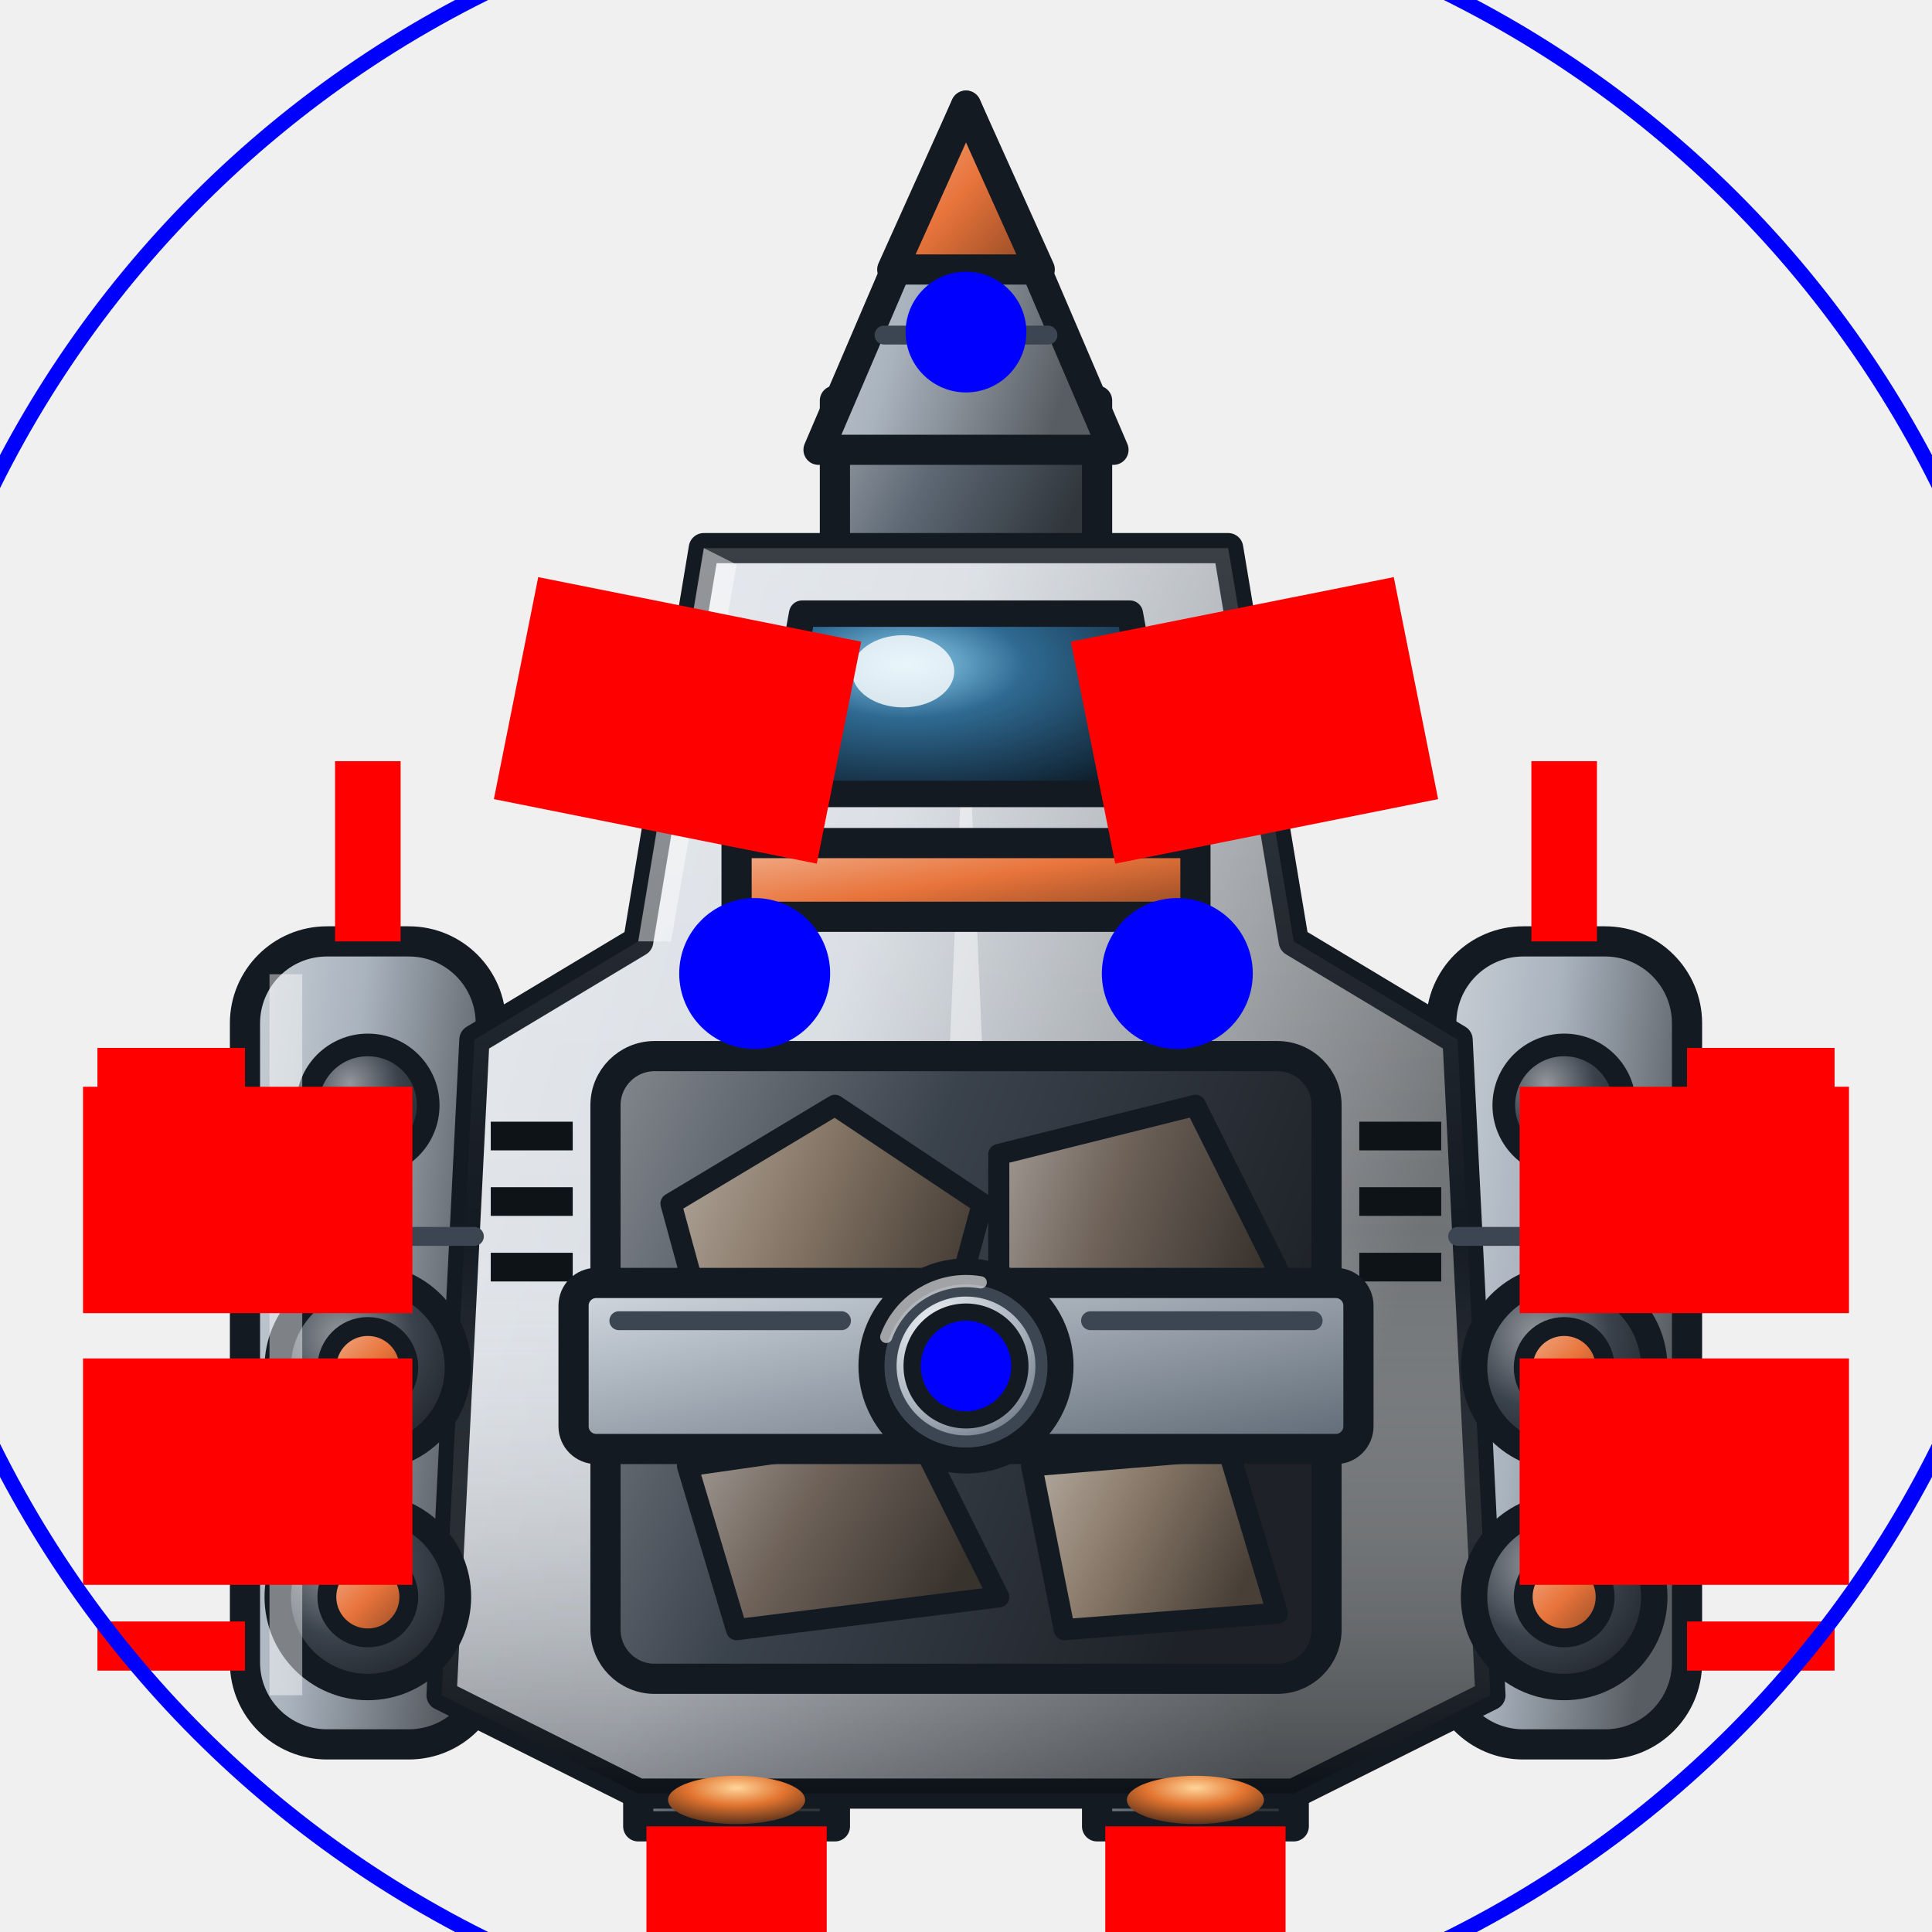
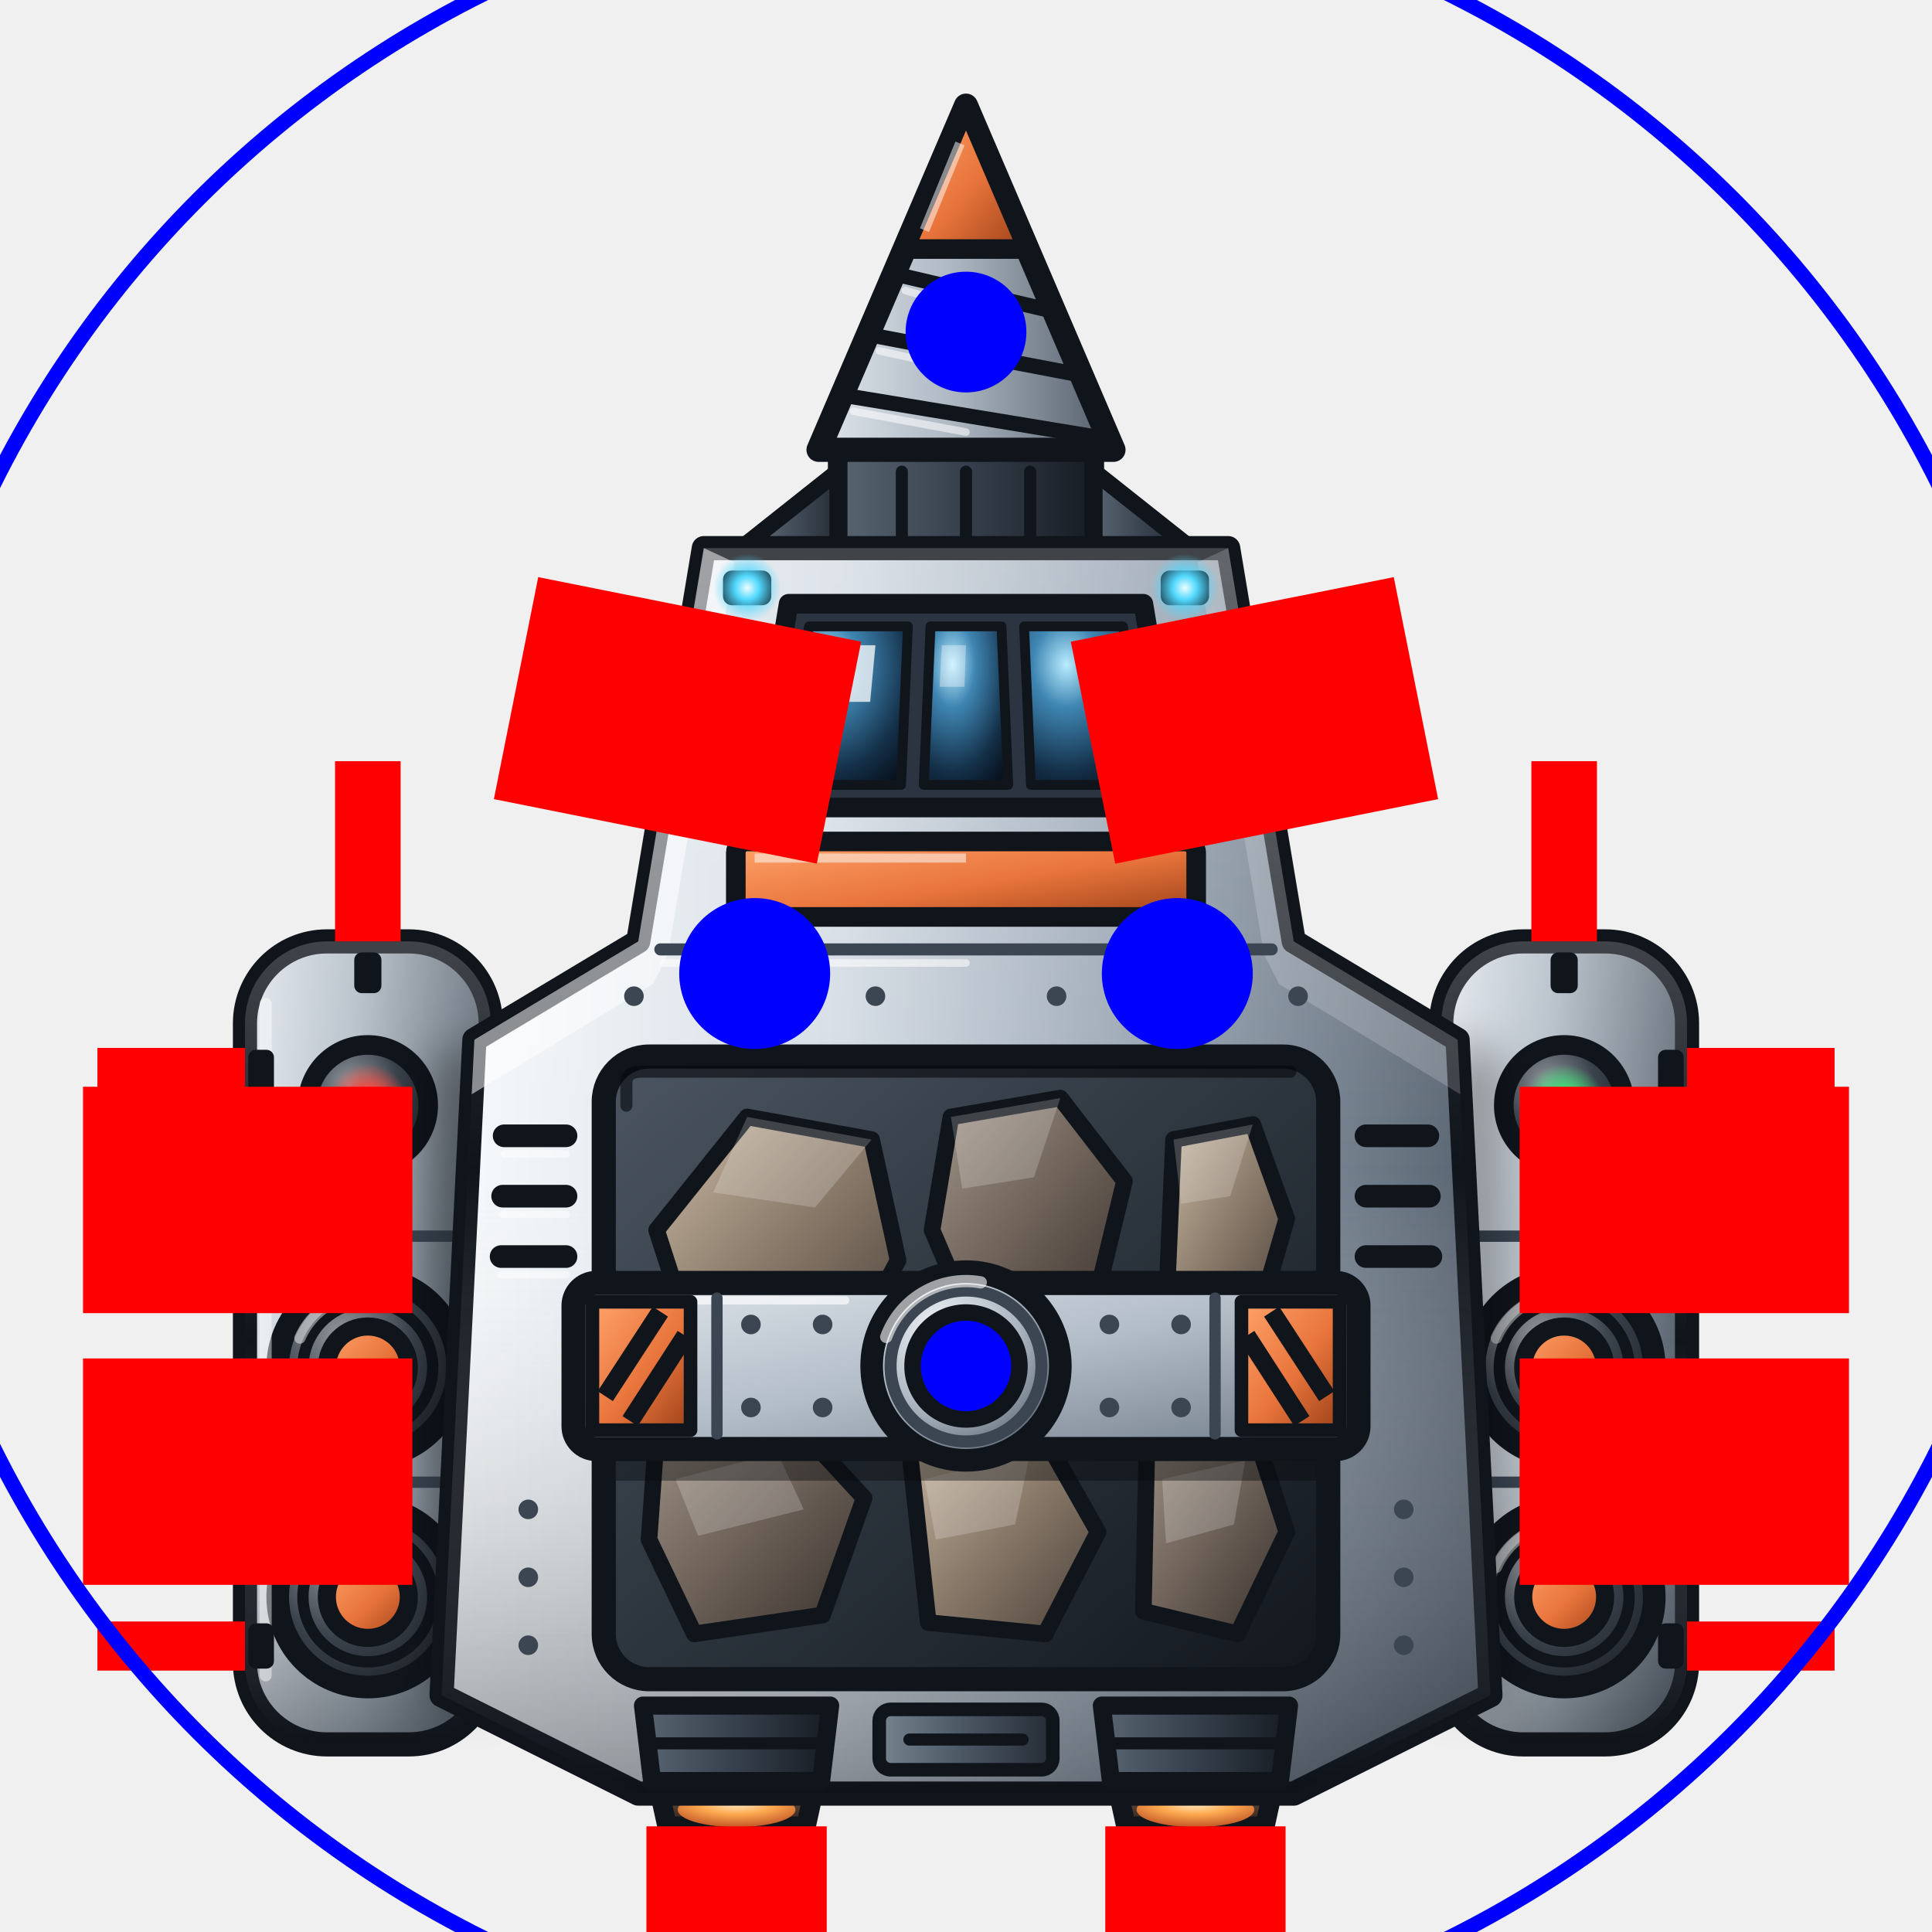
<svg xmlns="http://www.w3.org/2000/svg" viewBox="0 0 256 256">
  <defs>
-     <radialGradient id="glass" cx="0.35" cy="0.28" r="0.85">
-       <stop offset="0" stop-color="#8fd0f0" />
-       <stop offset="0.35" stop-color="#2f6a92" />
-       <stop offset="1" stop-color="#0b1824" />
-     </radialGradient>
-     <linearGradient id="shade" x1="0" y1="0" x2="0" y2="1">
-       <stop offset="0" stop-color="#ffffff" stop-opacity="0.16" />
-       <stop offset="0.55" stop-color="#ffffff" stop-opacity="0" />
-       <stop offset="1" stop-color="#05080c" stop-opacity="0.38" />
-     </linearGradient>
-     <radialGradient id="nozzle" cx="0.5" cy="0.25" r="0.9">
-       <stop offset="0" stop-color="#ffd59a" />
-       <stop offset="0.4" stop-color="#e2742f" />
+     <linearGradient id="fus" x1="0" y1="0" x2="1" y2="0">
+       <stop offset="0" stop-color="#f7fafc" />
+       <stop offset="0.38" stop-color="#d6dde5" />
+       <stop offset="0.68" stop-color="#97a3b1" />
+       <stop offset="1" stop-color="#56616e" />
+     </linearGradient>
+     <linearGradient id="shadeV" x1="0" y1="0" x2="0" y2="1">
+       <stop offset="0" stop-color="#ffffff" stop-opacity="0.2" />
+       <stop offset="0.5" stop-color="#ffffff" stop-opacity="0" />
+       <stop offset="1" stop-color="#0a0f16" stop-opacity="0.4" />
+     </linearGradient>
+     <linearGradient id="plate" x1="0" y1="0" x2="1" y2="1">
+       <stop offset="0" stop-color="#dfe5eb" />
+       <stop offset="0.5" stop-color="#b3bdc8" />
+       <stop offset="1" stop-color="#6f7b88" />
+     </linearGradient>
+     <linearGradient id="deck" x1="0" y1="0" x2="1" y2="0">
+       <stop offset="0" stop-color="#dfe5eb" />
+       <stop offset="0.45" stop-color="#aeb8c3" />
+       <stop offset="1" stop-color="#535e6a" />
+     </linearGradient>
+     <linearGradient id="dark" x1="0" y1="0" x2="1" y2="0">
+       <stop offset="0" stop-color="#77838f" />
+       <stop offset="0.5" stop-color="#4a5562" />
+       <stop offset="1" stop-color="#252c35" />
+     </linearGradient>
+     <linearGradient id="gun" x1="0" y1="0" x2="1" y2="0">
+       <stop offset="0" stop-color="#5a6572" />
+       <stop offset="0.45" stop-color="#394350" />
+       <stop offset="1" stop-color="#171c23" />
+     </linearGradient>
+     <linearGradient id="bell" x1="0" y1="0" x2="0" y2="1">
+       <stop offset="0" stop-color="#4b525c" />
+       <stop offset="0.55" stop-color="#6d5646" />
      <stop offset="1" stop-color="#2a1a14" />
-     </radialGradient>
-     <linearGradient id="la9b3be" x1="0" y1="0" x2="1" y2="0.35">
-       <stop offset="0" stop-color="#cad0d7" />
-       <stop offset="0.45" stop-color="#a9b3be" />
-       <stop offset="1" stop-color="#585d63" />
-     </linearGradient>
-     <linearGradient id="l5d6874" x1="0" y1="0" x2="1" y2="0.35">
-       <stop offset="0" stop-color="#9ba1a9" />
-       <stop offset="0.45" stop-color="#5d6874" />
-       <stop offset="1" stop-color="#30363c" />
-     </linearGradient>
-     <linearGradient id="ld8dde3" x1="0" y1="0" x2="1" y2="0.35">
-       <stop offset="0" stop-color="#e7eaee" />
-       <stop offset="0.45" stop-color="#d8dde3" />
-       <stop offset="1" stop-color="#707376" />
-     </linearGradient>
-     <linearGradient id="l3a424c" x1="0" y1="0" x2="1" y2="0.35">
-       <stop offset="0" stop-color="#858a90" />
-       <stop offset="0.45" stop-color="#3a424c" />
-       <stop offset="1" stop-color="#1e2228" />
-     </linearGradient>
-     <linearGradient id="l8a7a6a" x1="0" y1="0" x2="1" y2="0.35">
-       <stop offset="0" stop-color="#b6ada3" />
-       <stop offset="0.45" stop-color="#8a7a6a" />
-       <stop offset="1" stop-color="#483f37" />
-     </linearGradient>
-     <linearGradient id="l6e6259" x1="0" y1="0" x2="1" y2="0.35">
-       <stop offset="0" stop-color="#a59e98" />
-       <stop offset="0.45" stop-color="#6e6259" />
-       <stop offset="1" stop-color="#39332e" />
-     </linearGradient>
-     <radialGradient id="r5d6874" cx="0.35" cy="0.32" r="0.8">
-       <stop offset="0" stop-color="#a6acb3" />
-       <stop offset="0.5" stop-color="#5d6874" />
-       <stop offset="1" stop-color="#2e343a" />
-     </radialGradient>
-     <radialGradient id="r3a424c" cx="0.35" cy="0.32" r="0.8">
+     </linearGradient>
+     <radialGradient id="glass" cx="0.34" cy="0.24" r="0.9">
+       <stop offset="0" stop-color="#b9ecff" />
+       <stop offset="0.3" stop-color="#3f86b3" />
+       <stop offset="0.75" stop-color="#143049" />
+       <stop offset="1" stop-color="#081320" />
+     </radialGradient>
+     <radialGradient id="nozzle" cx="0.5" cy="0.3" r="0.8">
+       <stop offset="0" stop-color="#fff1cf" />
+       <stop offset="0.4" stop-color="#ffab52" />
+       <stop offset="1" stop-color="#b3431c" />
+     </radialGradient>
+     <linearGradient id="oreA" x1="0" y1="0" x2="1" y2="1">
+       <stop offset="0" stop-color="#c9b9a3" />
+       <stop offset="0.5" stop-color="#8a7a6a" />
+       <stop offset="1" stop-color="#4a4038" />
+     </linearGradient>
+     <linearGradient id="oreB" x1="0" y1="0" x2="1" y2="1">
+       <stop offset="0" stop-color="#a3968a" />
+       <stop offset="0.5" stop-color="#6e6259" />
+       <stop offset="1" stop-color="#38312c" />
+     </linearGradient>
+     <linearGradient id="hold" x1="0" y1="0" x2="1" y2="1">
+       <stop offset="0" stop-color="#4c5662" />
+       <stop offset="0.5" stop-color="#2c343d" />
+       <stop offset="1" stop-color="#12171d" />
+     </linearGradient>
+     <radialGradient id="drum" cx="0.35" cy="0.32" r="0.8">
      <stop offset="0" stop-color="#93979d" />
      <stop offset="0.5" stop-color="#3a424c" />
      <stop offset="1" stop-color="#1d2126" />
    </radialGradient>
    <linearGradient id="accent-fill" x1="0" y1="0" x2="1" y2="1">
-       <stop id="accent-light" offset="0" stop-color="#f2b393" />
-       <stop id="accent-base" offset="0.5" stop-color="#e8743b" />
-       <stop id="accent-dark" offset="1" stop-color="#8b4623" />
+       <stop id="accent-light" offset="0" stop-color="#ffa36b" />
+       <stop id="accent-base" offset="0.55" stop-color="#e8743b" />
+       <stop id="accent-dark" offset="1" stop-color="#9c4119" />
    </linearGradient>
    <radialGradient id="hp-ring" cx="0.35" cy="0.3" r="0.8">
      <stop offset="0" stop-color="#eef2f6" />
      <stop offset="0.55" stop-color="#a9b3be" />
      <stop offset="1" stop-color="#4a5562" />
    </radialGradient>
    <radialGradient id="hp-well" cx="0.4" cy="0.35" r="0.75">
      <stop offset="0" stop-color="#3a4552" />
      <stop offset="1" stop-color="#0b1016" />
    </radialGradient>
-     <linearGradient id="hp-plate" x1="0" y1="0" x2="1" y2="1">
-       <stop offset="0" stop-color="#d3dae2" />
-       <stop offset="1" stop-color="#5d6874" />
-     </linearGradient>
+     <radialGradient id="lamp-red" cx="0.5" cy="0.5" r="0.5">
+       <stop offset="0" stop-color="#ffd6d0" />
+       <stop offset="0.35" stop-color="#ff4a3d" />
+       <stop offset="1" stop-color="#ff4a3d" stop-opacity="0" />
+     </radialGradient>
+     <radialGradient id="lamp-green" cx="0.5" cy="0.5" r="0.5">
+       <stop offset="0" stop-color="#e3ffe9" />
+       <stop offset="0.35" stop-color="#3fe37a" />
+       <stop offset="1" stop-color="#3fe37a" stop-opacity="0" />
+     </radialGradient>
+     <radialGradient id="lamp-cyan" cx="0.5" cy="0.5" r="0.5">
+       <stop offset="0" stop-color="#ecfdff" />
+       <stop offset="0.35" stop-color="#52d9ff" />
+       <stop offset="1" stop-color="#52d9ff" stop-opacity="0" />
+     </radialGradient>
+     <filter id="soft" x="-30%" y="-30%" width="160%" height="160%">
+       <feGaussianBlur stdDeviation="3" />
+     </filter>
  </defs>
-   <g id="hull" stroke="#141a22" stroke-width="4" stroke-linejoin="round" stroke-linecap="round">
-     <rect x="32.46" y="124.74" width="32.57" height="106.4" rx="10.86" fill="url(#la9b3be)" />
-     <rect x="190.97" y="124.74" width="32.57" height="106.4" rx="10.86" fill="url(#la9b3be)" />
-     <rect x="84.57" y="222.46" width="26.06" height="19.54" fill="url(#l5d6874)" />
-     <rect x="145.37" y="222.46" width="26.06" height="19.54" fill="url(#l5d6874)" />
-     <rect x="110.63" y="53.09" width="34.74" height="23.89" fill="url(#l5d6874)" />
-     <path d="M108.46 59.6 L147.54 59.6 L128 14 Z" fill="url(#la9b3be)" />
-     <path d="M93.26 72.63 L162.74 72.63 L171.43 124.74 L193.14 137.77 L197.49 224.63 L171.43 237.66 L84.57 237.66 L58.51 224.63 L62.86 137.77 L84.57 124.74 Z" fill="url(#ld8dde3)" />
-     <path d="M93.26 72.63 L162.74 72.63 L171.43 124.74 L193.14 137.77 L197.49 224.63 L171.43 237.66 L84.57 237.66 L58.51 224.63 L62.86 137.77 L84.57 124.74 Z" fill="url(#shade)" stroke="none" />
-     <path d="M128 89.13 L130.5 146.89 L129.3 214.56 L126.7 214.56 L125.5 146.89 Z" fill="#ffffff" fill-opacity="0.45" stroke="none" />
-     <rect x="80.23" y="139.94" width="95.54" height="82.51" rx="6.51" fill="url(#l3a424c)" />
-     <path d="M88.91 159.49 L110.63 146.46 L130.17 159.49 L123.66 183.37 L95.43 183.37 Z" fill="url(#l8a7a6a)" stroke-width="2.8" />
-     <path d="M132.34 152.97 L158.4 146.46 L169.26 168.17 L151.89 187.71 L132.34 179.03 Z" fill="url(#l6e6259)" stroke-width="2.8" />
-     <path d="M91.09 194.23 L121.49 189.89 L132.34 211.6 L97.6 215.94 Z" fill="url(#l6e6259)" stroke-width="2.8" />
-     <path d="M136.69 194.23 L162.74 192.06 L169.26 213.77 L141.03 215.94 Z" fill="url(#l8a7a6a)" stroke-width="2.8" />
-     <path d="M106.29 81.31 L149.71 81.31 L154.06 105.2 L101.94 105.2 Z" fill="url(#glass)" stroke-width="3.5" />
-     <ellipse cx="119.66" cy="88.95" rx="6.78" ry="4.78" fill="#ffffff" fill-opacity="0.8" stroke="none" />
-     <circle cx="48.74" cy="146.46" r="8" fill="url(#r3a424c)" stroke-width="3" />
-     <circle cx="207.26" cy="146.46" r="8" fill="url(#r3a424c)" stroke-width="3" />
-     <circle cx="48.74" cy="181.2" r="11.94" fill="url(#r3a424c)" stroke-width="3.5" />
-     <circle cx="48.74" cy="211.6" r="11.94" fill="url(#r3a424c)" stroke-width="3.5" />
-     <circle cx="207.26" cy="181.2" r="11.94" fill="url(#r3a424c)" stroke-width="3.5" />
-     <circle cx="207.26" cy="211.6" r="11.94" fill="url(#r3a424c)" stroke-width="3.5" />
-     <path d="M34.63 163.83 L62.86 163.83 M193.14 163.83 L221.37 163.83" fill="none" stroke="#3b4652" stroke-width="2.5" />
-     <rect x="65.03" y="148.63" width="10.86" height="3.8" fill="#0e1318" stroke="none" />
-     <rect x="65.03" y="157.31" width="10.86" height="3.8" fill="#0e1318" stroke="none" />
-     <rect x="65.03" y="166" width="10.86" height="3.8" fill="#0e1318" stroke="none" />
-     <rect x="180.11" y="148.63" width="10.86" height="3.8" fill="#0e1318" stroke="none" />
-     <rect x="180.11" y="157.31" width="10.86" height="3.8" fill="#0e1318" stroke="none" />
-     <rect x="180.11" y="166" width="10.86" height="3.8" fill="#0e1318" stroke="none" />
-     <path d="M117.14 44.4 L138.86 44.4 M121.49 31.37 L134.51 31.37" fill="none" stroke="#3b4652" stroke-width="2.5" />
-     <rect x="35.71" y="129.09" width="4.34" height="95.54" fill="#ffffff" fill-opacity="0.45" stroke="none" />
-     <path d="M93.26 72.63 L84.57 124.74 L88.91 124.74 L97.6 74.8 Z" fill="#ffffff" fill-opacity="0.45" stroke="none" />
-     <ellipse cx="97.6" cy="238.5" rx="9.08" ry="3.2" fill="url(#nozzle)" stroke="none" />
-     <ellipse cx="158.4" cy="238.5" rx="9.08" ry="3.2" fill="url(#nozzle)" stroke="none" />
-     <rect x="76" y="170" width="104" height="22" rx="3" fill="url(#hp-plate)" />
-     <path d="M82 175 L111.5 175 M144.5 175 L174 175" fill="none" stroke="#3b4652" stroke-width="2.5" />
-     <circle cx="128" cy="181" r="12.5" fill="url(#hp-ring)" stroke-width="3.5" />
+   <g id="hull" stroke="#10151c" stroke-width="3.2" stroke-linejoin="round" stroke-linecap="round">
+     <rect x="32.46" y="124.74" width="32.56" height="106.4" rx="10.86" fill="url(#deck)" />
+     <rect x="32.46" y="124.74" width="32.56" height="106.4" rx="10.86" fill="url(#shadeV)" stroke="none" />
+     <rect x="46.94" y="126.2" width="3.6" height="5.4" rx="1" fill="#10151c" stroke="none" />
+     <path d="M33.94 163.8 L63.54 163.8 M33.94 196.4 L63.54 196.4" fill="none" stroke="#3b4652" stroke-width="1.5" />
+     <circle cx="48.74" cy="146.46" r="8" fill="url(#drum)" stroke-width="2.6" />
+     <circle cx="48.74" cy="181.2" r="11.94" fill="url(#drum)" stroke-width="3" />
+     <circle cx="48.74" cy="181.2" r="8.6" fill="none" stroke="#10151c" stroke-width="1.5" />
+     <circle cx="48.74" cy="211.6" r="11.94" fill="url(#drum)" stroke-width="3" />
+     <circle cx="48.74" cy="211.6" r="8.6" fill="none" stroke="#10151c" stroke-width="1.5" />
+     <path d="M39.74 177.3 A9.8 9.8 0 0 1 49.94 171.5 M39.74 207.7 A9.8 9.8 0 0 1 49.94 201.9" fill="none" stroke="#ffffff" stroke-opacity="0.45" stroke-width="1.5" />
+     <rect x="190.98" y="124.74" width="32.56" height="106.4" rx="10.86" fill="url(#deck)" />
+     <rect x="190.98" y="124.74" width="32.56" height="106.4" rx="10.86" fill="url(#shadeV)" stroke="none" />
+     <rect x="205.46" y="126.2" width="3.6" height="5.4" rx="1" fill="#10151c" stroke="none" />
+     <path d="M192.46 163.8 L222.06 163.8 M192.46 196.4 L222.06 196.4" fill="none" stroke="#3b4652" stroke-width="1.5" />
+     <circle cx="207.26" cy="146.46" r="8" fill="url(#drum)" stroke-width="2.6" />
+     <circle cx="207.26" cy="181.2" r="11.94" fill="url(#drum)" stroke-width="3" />
+     <circle cx="207.26" cy="181.2" r="8.6" fill="none" stroke="#10151c" stroke-width="1.5" />
+     <circle cx="207.26" cy="211.6" r="11.94" fill="url(#drum)" stroke-width="3" />
+     <circle cx="207.26" cy="211.6" r="8.6" fill="none" stroke="#10151c" stroke-width="1.5" />
+     <path d="M198.26 177.3 A9.8 9.8 0 0 1 208.46 171.5 M198.26 207.7 A9.8 9.8 0 0 1 208.46 201.9" fill="none" stroke="#ffffff" stroke-opacity="0.45" stroke-width="1.5" />
+     <path d="M35.2 133 L35.2 222" fill="none" stroke="#ffffff" stroke-opacity="0.45" stroke-width="1.6" />
+     <rect x="32.9" y="139.1" width="3.4" height="6" rx="1" fill="#10151c" stroke="none" />
+     <rect x="219.7" y="139.1" width="3.4" height="6" rx="1" fill="#10151c" stroke="none" />
+     <rect x="32.9" y="215.1" width="3.4" height="6" rx="1" fill="#10151c" stroke="none" />
+     <rect x="219.7" y="215.1" width="3.4" height="6" rx="1" fill="#10151c" stroke="none" />
+     <rect x="111" y="56" width="34" height="20" fill="url(#gun)" stroke-width="2.6" />
+     <path d="M119.5 62.5 L119.5 71 M128 62.5 L128 71 M136.5 62.5 L136.5 71" fill="none" stroke="#10151c" stroke-width="1.6" />
+     <path d="M96.5 74 L111 62.5 L111 74 Z" fill="url(#dark)" stroke-width="2.2" />
+     <path d="M159.5 74 L145 62.5 L145 74 Z" fill="url(#gun)" stroke-width="2.2" />
+     <path d="M108.46 59.6 L147.54 59.6 L128 14 Z" fill="url(#deck)" />
+     <path d="M119.359 36.5 L138.57 41 M115.93 44.5 L142.212 49.5 M112.502 52.5 L145.854 58" fill="none" stroke="#10151c" stroke-width="2" />
+     <path d="M119.959 38.5 L128 40.75 M116.53 46.5 L128 49 M113.102 54.5 L128 57.25" fill="none" stroke="#ffffff" stroke-opacity="0.55" stroke-width="1" />
+     <path d="M57 140 L64.5 138 L64.5 226 L57 224 Z M199 140 L191.5 138 L191.5 226 L199 224 Z" fill="#05080c" fill-opacity="0.34" stroke="none" filter="url(#soft)" />
+     <path d="M86.2 232 L109 232 L106.8 242 L88.4 242 Z" fill="url(#bell)" stroke-width="2.6" />
+     <ellipse cx="97.6" cy="239.8" rx="7.8" ry="2.3" fill="url(#nozzle)" stroke="none" />
+     <path d="M147 232 L169.8 232 L167.6 242 L149.2 242 Z" fill="url(#bell)" stroke-width="2.6" />
+     <ellipse cx="158.4" cy="239.8" rx="7.8" ry="2.3" fill="url(#nozzle)" stroke="none" />
+     <path d="M93.26 72.63 L162.74 72.63 L171.43 124.74 L193.14 137.77 L197.49 224.63 L171.43 237.66 L84.57 237.66 L58.51 224.63 L62.86 137.77 L84.57 124.74 Z" fill="url(#fus)" />
+     <path d="M93.26 72.63 L162.74 72.63 L171.43 124.74 L193.14 137.77 L197.49 224.63 L171.43 237.66 L84.57 237.66 L58.51 224.63 L62.86 137.77 L84.57 124.74 Z" fill="url(#shadeV)" stroke="none" />
+     <path d="M93.26 72.63 L84.57 124.74 L62.86 137.77 L62.5 145 L86.5 130.4 L88.5 126.5 L97.3 74.5 Z" fill="#ffffff" fill-opacity="0.5" stroke="none" />
+     <path d="M162.74 72.63 L171.43 124.74 L193.14 137.77 L193.5 145 L169.5 130.4 L167.5 126.5 L158.7 74.5 Z" fill="#ffffff" fill-opacity="0.18" stroke="none" />
+     <rect x="95.8" y="75.6" width="6.4" height="4.6" rx="1.2" fill="#10151c" stroke="none" />
+     <rect x="153.8" y="75.6" width="6.4" height="4.6" rx="1.2" fill="#10151c" stroke="none" />
+     <path d="M104.5 80 L151.5 80 L156 107 L100 107 Z" fill="#2b3440" stroke-width="2.6" />
+     <path d="M107.2 83 L120.3 83 L119.4 104 L103.8 104 Z" fill="url(#glass)" stroke="#10151c" stroke-width="1.3" />
+     <path d="M148.8 83 L135.7 83 L136.6 104 L152.2 104 Z" fill="url(#glass)" stroke="#10151c" stroke-width="1.3" />
+     <path d="M123.3 83 L132.7 83 L133.6 104 L122.4 104 Z" fill="url(#glass)" stroke="#10151c" stroke-width="1.3" />
+     <path d="M109.2 85.5 L116 85.5 L115.3 93 L107.9 93 Z" fill="#ffffff" fill-opacity="0.75" stroke="none" />
+     <path d="M124.8 85.5 L128 85.5 L127.8 91 L124.5 91 Z" fill="#ffffff" fill-opacity="0.35" stroke="none" />
+     <path d="M87.5 125.8 L168.5 125.8" fill="none" stroke="#3b4652" stroke-width="1.6" />
+     <path d="M88 127.6 L128 127.6" fill="none" stroke="#ffffff" stroke-opacity="0.55" stroke-width="1" />
+     <path d="M66.8 150.5 L75 150.5 M66.6 158.5 L75 158.5 M66.4 166.5 L75 166.5 M189.2 150.5 L181 150.5 M189.4 158.5 L181 158.5 M189.6 166.5 L181 166.5" fill="none" stroke="#10151c" stroke-width="3" />
+     <path d="M66.8 152.9 L75 152.9 M66.6 160.9 L75 160.9 M66.4 168.9 L75 168.9" fill="none" stroke="#ffffff" stroke-opacity="0.45" stroke-width="1" />
+     <g fill="#3b4652" stroke="none">
+       <circle cx="70" cy="200" r="1.3" />
+       <circle cx="70" cy="209" r="1.3" />
+       <circle cx="70" cy="218" r="1.3" />
+       <circle cx="84" cy="132" r="1.3" />
+       <circle cx="116" cy="132" r="1.3" />
+       <circle cx="186" cy="200" r="1.3" />
+       <circle cx="186" cy="209" r="1.3" />
+       <circle cx="186" cy="218" r="1.3" />
+       <circle cx="172" cy="132" r="1.3" />
+       <circle cx="140" cy="132" r="1.3" />
+     </g>
+     <rect x="80" y="140" width="96" height="82.5" rx="6" fill="url(#hold)" />
+     <path d="M87 163 L99 148 L115.5 151 L119 167 L111 182 L92.5 180 Z" fill="url(#oreA)" stroke-width="2.2" />
+     <path d="M99 148 L115.5 151 L108 160 L94.5 158 Z" fill="#ffffff" fill-opacity="0.2" stroke="none" />
+     <path d="M126 148 L140.5 145.5 L149 156.5 L145 173 L129.5 177 L123.5 163 Z" fill="url(#oreB)" stroke-width="2.2" />
+     <path d="M126 148 L140.5 145.5 L137 156 L127.5 157.5 Z" fill="#ffffff" fill-opacity="0.2" stroke="none" />
+     <path d="M155.5 151 L166 149 L170.5 161.5 L166 177 L154.5 174 Z" fill="url(#oreA)" stroke-width="2.2" />
+     <path d="M155.5 151 L166 149 L163 158.5 L156.5 159.5 Z" fill="#ffffff" fill-opacity="0.2" stroke="none" />
+     <path d="M87 190 L103 186 L114.5 198.5 L109 214 L92 216.5 L86 204 Z" fill="url(#oreB)" stroke-width="2.2" />
+     <path d="M89.5 196 L103 192.5 L106.5 200 L92.5 203.5 Z" fill="#ffffff" fill-opacity="0.2" stroke="none" />
+     <path d="M120.5 192 L137 188 L145.5 203 L138.5 216.5 L123 215 Z" fill="url(#oreA)" stroke-width="2.2" />
+     <path d="M122.5 196 L136.5 192.5 L134.5 202 L124 204 Z" fill="#ffffff" fill-opacity="0.2" stroke="none" />
+     <path d="M152 190 L165.5 187.5 L170.5 203 L164 216.5 L151.5 213.5 Z" fill="url(#oreB)" stroke-width="2.2" />
+     <path d="M154 196 L165 193.5 L163.5 202 L154.5 204.5 Z" fill="#ffffff" fill-opacity="0.2" stroke="none" />
+     <rect x="81.6" y="192" width="92.8" height="4.2" fill="#05080c" fill-opacity="0.4" stroke="none" />
+     <path d="M83 146.5 L83 143.5 Q83 142 85 142 L171 142" fill="none" stroke="#05080c" stroke-opacity="0.6" stroke-width="1.6" />
+     <rect x="76" y="170" width="104" height="22" rx="3" fill="url(#plate)" />
+     <path d="M78.5 172.3 L112 172.3" fill="none" stroke="#ffffff" stroke-opacity="0.65" stroke-width="1.1" />
+     <path d="M95 172 L95 190 M161 172 L161 190" fill="none" stroke="#3b4652" stroke-width="1.5" />
+     <g fill="#3b4652" stroke="none">
+       <circle cx="99.5" cy="175.5" r="1.3" />
+       <circle cx="99.5" cy="186.5" r="1.3" />
+       <circle cx="109" cy="175.5" r="1.3" />
+       <circle cx="109" cy="186.5" r="1.3" />
+       <circle cx="156.5" cy="175.5" r="1.3" />
+       <circle cx="156.5" cy="186.5" r="1.3" />
+       <circle cx="147" cy="175.5" r="1.3" />
+       <circle cx="147" cy="186.5" r="1.3" />
+     </g>
+     <circle cx="128" cy="181" r="12.5" fill="url(#hp-ring)" stroke-width="3" />
    <circle cx="128" cy="181" r="10" fill="none" stroke="#3b4652" stroke-width="1.6" />
-     <circle cx="128" cy="181" r="6.88" fill="url(#hp-well)" stroke-width="2.8" />
-     <path d="M117.43 177.15 A11.25 11.25 0 0 1 129.95 169.92" fill="none" stroke="#ffffff" stroke-opacity="0.6" stroke-width="1.62" />
-   </g>
-   <g id="accent" stroke="#141a22" stroke-width="4" stroke-linejoin="round" stroke-linecap="round">
-     <rect x="97.6" y="111.71" width="60.8" height="9.77" fill="url(#accent-fill)" />
-     <path d="M118.23 35.71 L137.77 35.71 L128 14 Z" fill="url(#accent-fill)" />
-     <circle cx="48.74" cy="181.2" r="5.43" stroke-width="2.5" fill="url(#accent-fill)" />
-     <circle cx="48.74" cy="211.6" r="5.43" stroke-width="2.5" fill="url(#accent-fill)" />
-     <circle cx="207.26" cy="181.2" r="5.43" stroke-width="2.5" fill="url(#accent-fill)" />
-     <circle cx="207.26" cy="211.6" r="5.43" stroke-width="2.5" fill="url(#accent-fill)" />
+     <circle cx="128" cy="181" r="6.875" fill="url(#hp-well)" stroke-width="2.6" />
+     <path d="M117.428 177.152 A11.25 11.25 0 0 1 129.954 169.921" fill="none" stroke="#ffffff" stroke-opacity="0.6" stroke-width="1.625" />
+     <path d="M85.2 226 L110 226 L108.8 236 L86.4 236 Z" fill="url(#gun)" stroke-width="2.4" />
+     <path d="M86 231 L109.2 231" fill="none" stroke="#10151c" stroke-width="1.6" />
+     <path d="M146 226 L170.8 226 L169.6 236 L147.2 236 Z" fill="url(#gun)" stroke-width="2.4" />
+     <path d="M146.8 231 L170 231" fill="none" stroke="#10151c" stroke-width="1.6" />
+     <rect x="116.5" y="226.5" width="23" height="8" rx="1.5" fill="url(#dark)" stroke-width="1.8" />
+     <path d="M120.5 230.5 L135.5 230.5" fill="none" stroke="#10151c" stroke-width="1.6" />
+   </g>
+   <g id="accent" stroke="#10151c" stroke-width="3.2" stroke-linejoin="round">
+     <path d="M128 14 L136.142 33 L119.858 33 Z" fill="url(#accent-fill)" stroke-width="2.6" />
+     <path d="M127.2 19 L122.5 30.5" fill="none" stroke="#ffffff" stroke-opacity="0.5" stroke-width="1.3" />
+     <rect x="97.5" y="111.5" width="61" height="10" rx="1.5" fill="url(#accent-fill)" stroke-width="2.6" />
+     <path d="M100 113.7 L128 113.7" fill="none" stroke="#ffffff" stroke-opacity="0.5" stroke-width="1.2" />
+     <circle cx="48.74" cy="181.2" r="5.43" fill="url(#accent-fill)" stroke-width="2.4" />
+     <circle cx="48.74" cy="211.6" r="5.43" fill="url(#accent-fill)" stroke-width="2.4" />
+     <circle cx="207.26" cy="181.2" r="5.43" fill="url(#accent-fill)" stroke-width="2.4" />
+     <circle cx="207.26" cy="211.6" r="5.43" fill="url(#accent-fill)" stroke-width="2.4" />
+     <path d="M78.5 172.5 L91.5 172.5 L91.5 189.5 L78.5 189.5 Z" fill="url(#accent-fill)" stroke-width="1.8" />
+     <path d="M177.5 172.5 L164.5 172.5 L164.5 189.5 L177.5 189.5 Z" fill="url(#accent-fill)" stroke-width="1.8" />
+     <path d="M80.2 185 L87.5 173.8 M83.5 188.3 L90.8 177 M175.8 185 L168.5 173.8 M172.5 188.3 L165.2 177" fill="none" stroke="#10151c" stroke-width="2.4" />
+   </g>
+   <g id="lamps">
+     <circle cx="48.74" cy="146.46" r="5.5" fill="url(#lamp-red)" />
+     <circle cx="207.26" cy="146.46" r="5.5" fill="url(#lamp-green)" />
+     <circle cx="99" cy="77.9" r="4.5" fill="url(#lamp-cyan)" />
+     <circle cx="157" cy="77.9" r="4.5" fill="url(#lamp-cyan)" />
  </g>
  <g id="anchors">
    <line id="flame-main-1" x1="97.6" y1="242" x2="97.6" y2="278.91" stroke="#ff0000" stroke-width="23.89" />
    <line id="flame-main-2" x1="158.4" y1="242" x2="158.4" y2="278.91" stroke="#ff0000" stroke-width="23.89" />
    <line id="flame-reverse-1" x1="48.74" y1="124.74" x2="48.74" y2="100.86" stroke="#ff0000" stroke-width="8.69" />
    <line id="flame-reverse-2" x1="207.26" y1="124.74" x2="207.26" y2="100.86" stroke="#ff0000" stroke-width="8.69" />
    <line id="flame-side-1" x1="32.46" y1="142.11" x2="12.91" y2="142.11" stroke="#ff0000" stroke-width="6.51" />
    <line id="flame-side-2" x1="223.54" y1="142.11" x2="243.09" y2="142.11" stroke="#ff0000" stroke-width="6.51" />
    <line id="flame-side-3" x1="32.46" y1="218.11" x2="12.91" y2="218.11" stroke="#ff0000" stroke-width="6.51" />
    <line id="flame-side-4" x1="223.54" y1="218.11" x2="243.09" y2="218.11" stroke="#ff0000" stroke-width="6.51" />
    <circle id="turret-medium-1" cx="128" cy="181" r="6" fill="#0000ff" />
    <line id="armor-1" x1="54.64" y1="159" x2="11" y2="159" stroke="#ff0000" stroke-width="30" />
    <line id="armor-2" x1="201.36" y1="159" x2="245" y2="159" stroke="#ff0000" stroke-width="30" />
    <line id="armor-3" x1="111.17" y1="99.73" x2="68.38" y2="91.18" stroke="#ff0000" stroke-width="30" />
    <line id="armor-4" x1="144.83" y1="99.73" x2="187.62" y2="91.18" stroke="#ff0000" stroke-width="30" />
    <line id="armor-5" x1="54.64" y1="195" x2="11" y2="195" stroke="#ff0000" stroke-width="30" />
    <line id="armor-6" x1="201.36" y1="195" x2="245" y2="195" stroke="#ff0000" stroke-width="30" />
    <circle id="module-1" cx="156" cy="129" r="10" fill="#0000ff" />
    <circle id="module-2" cx="100" cy="129" r="10" fill="#0000ff" />
    <circle id="nose" cx="128" cy="44" r="8" fill="#0000ff" />
    <circle id="shield" cx="128" cy="128" r="143.77" fill="none" stroke="#0000ff" stroke-width="2" />
  </g>
</svg>
